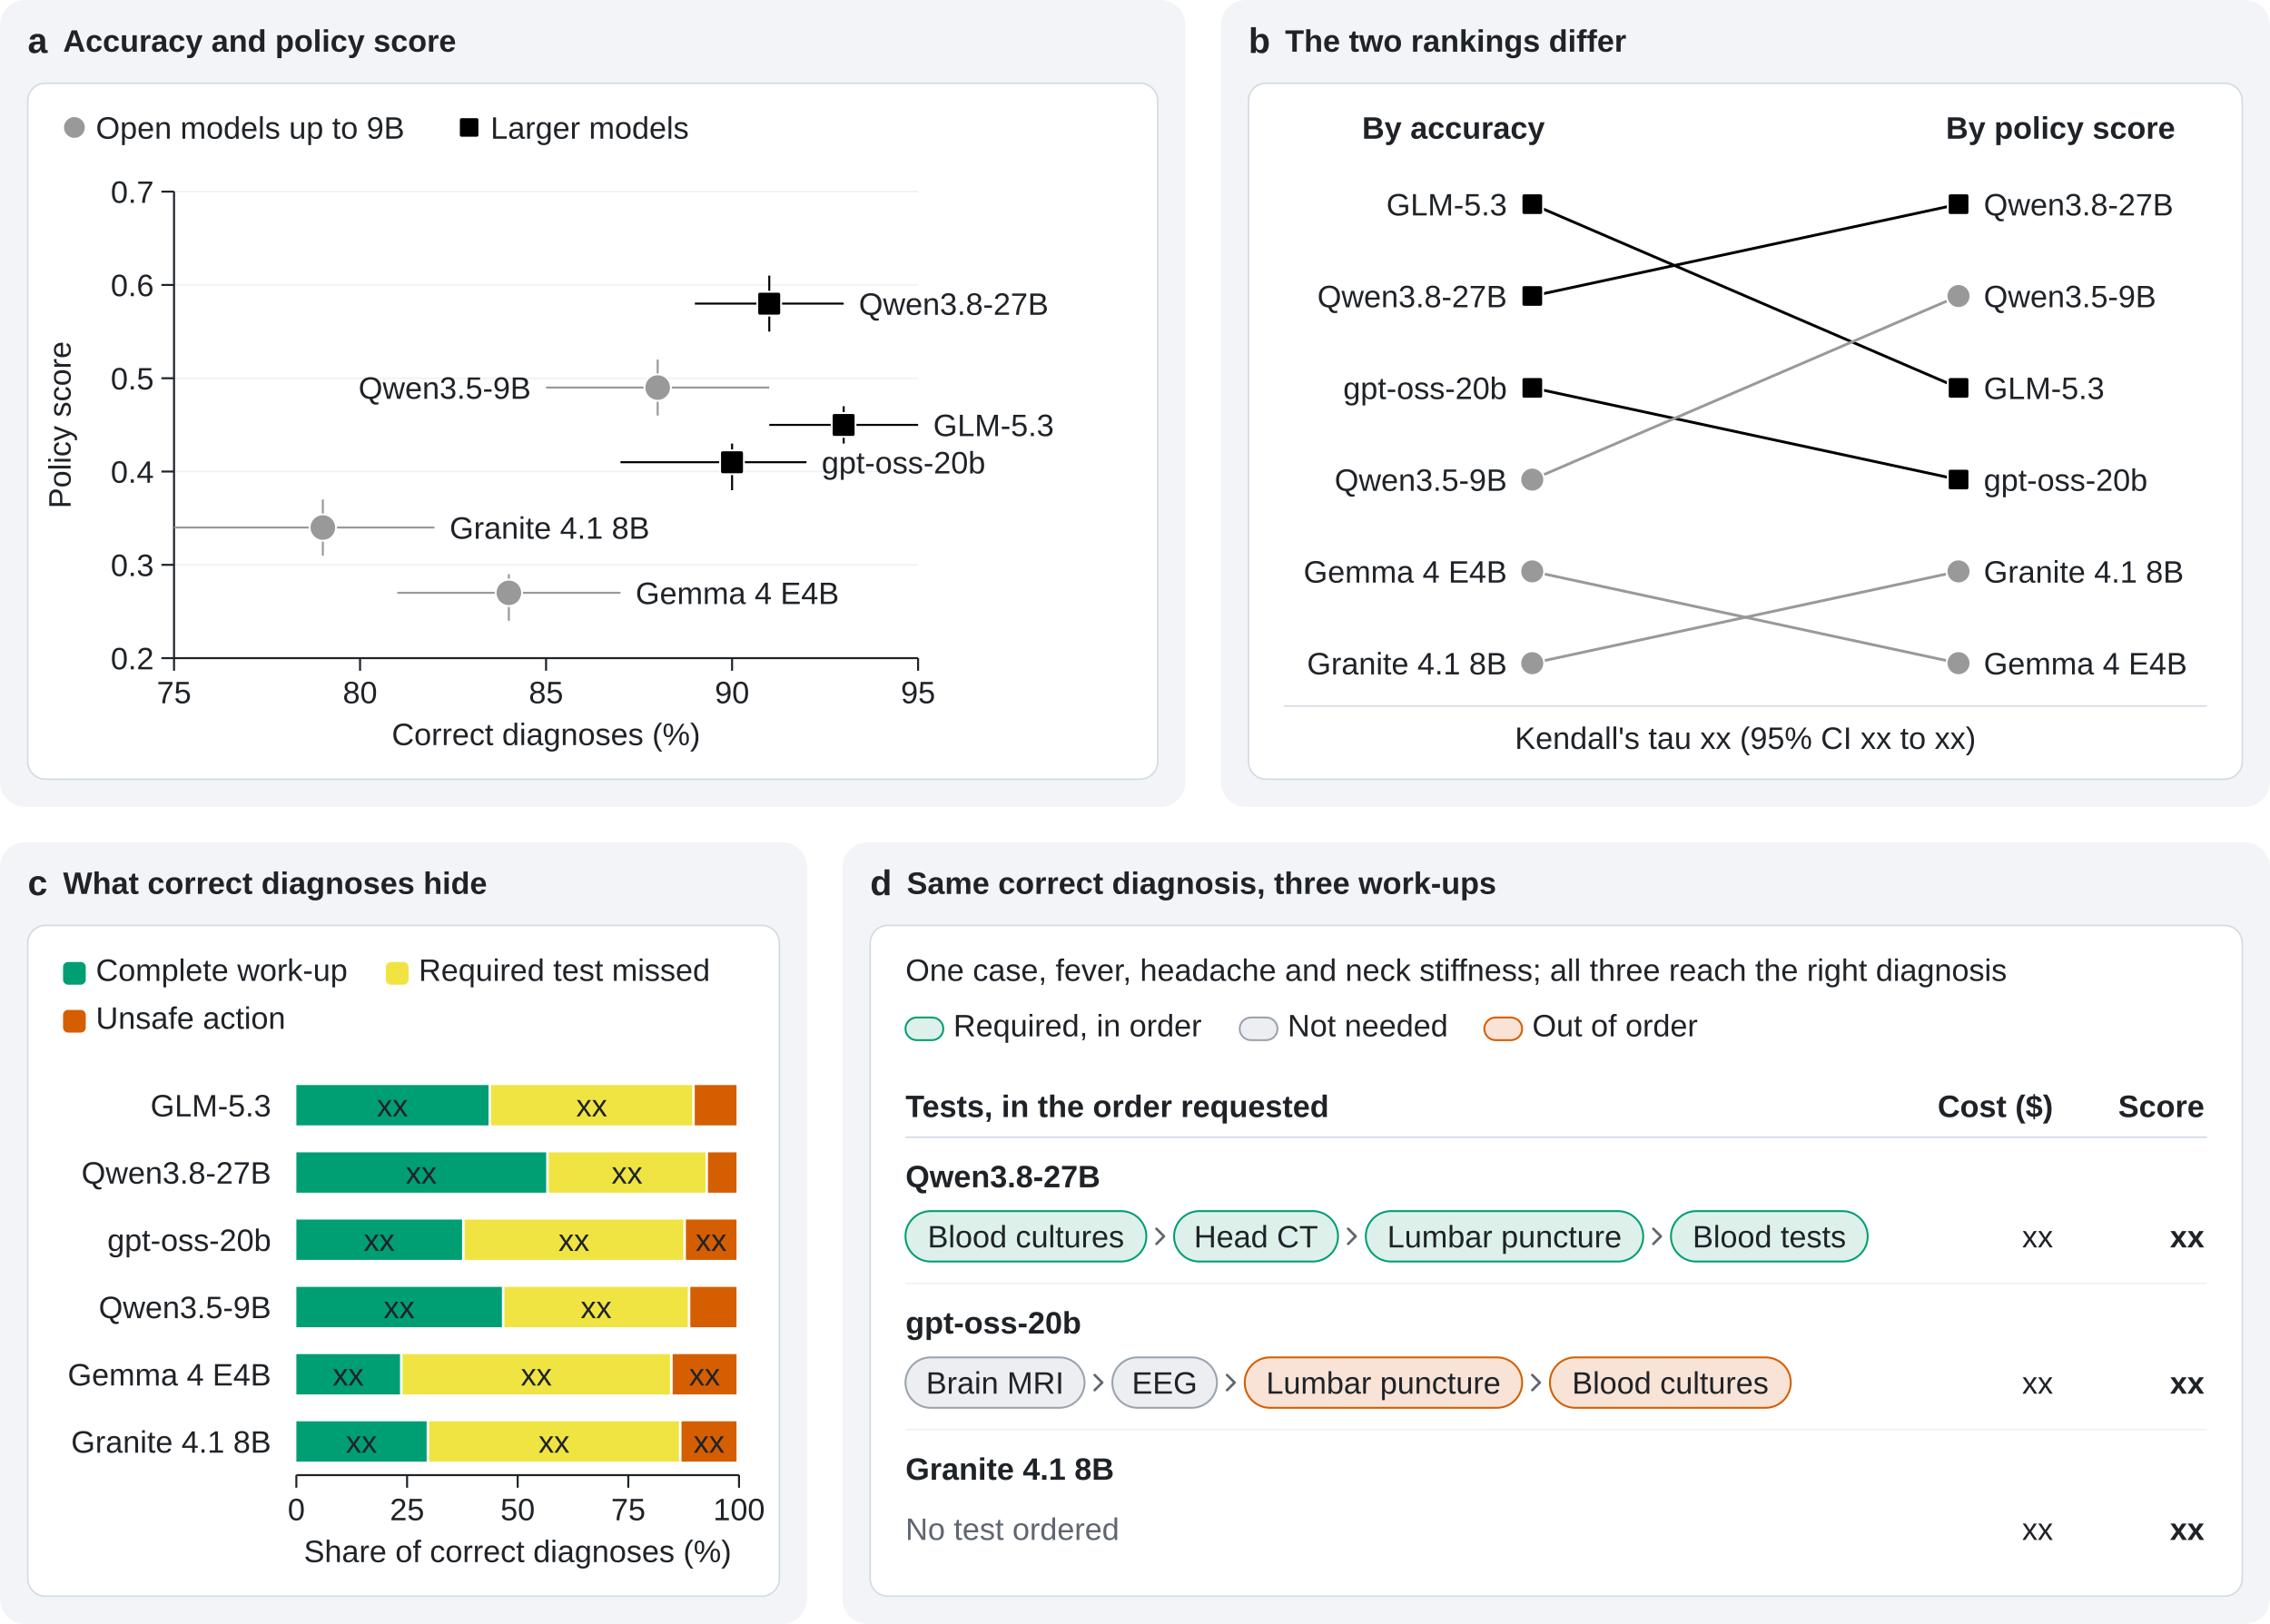
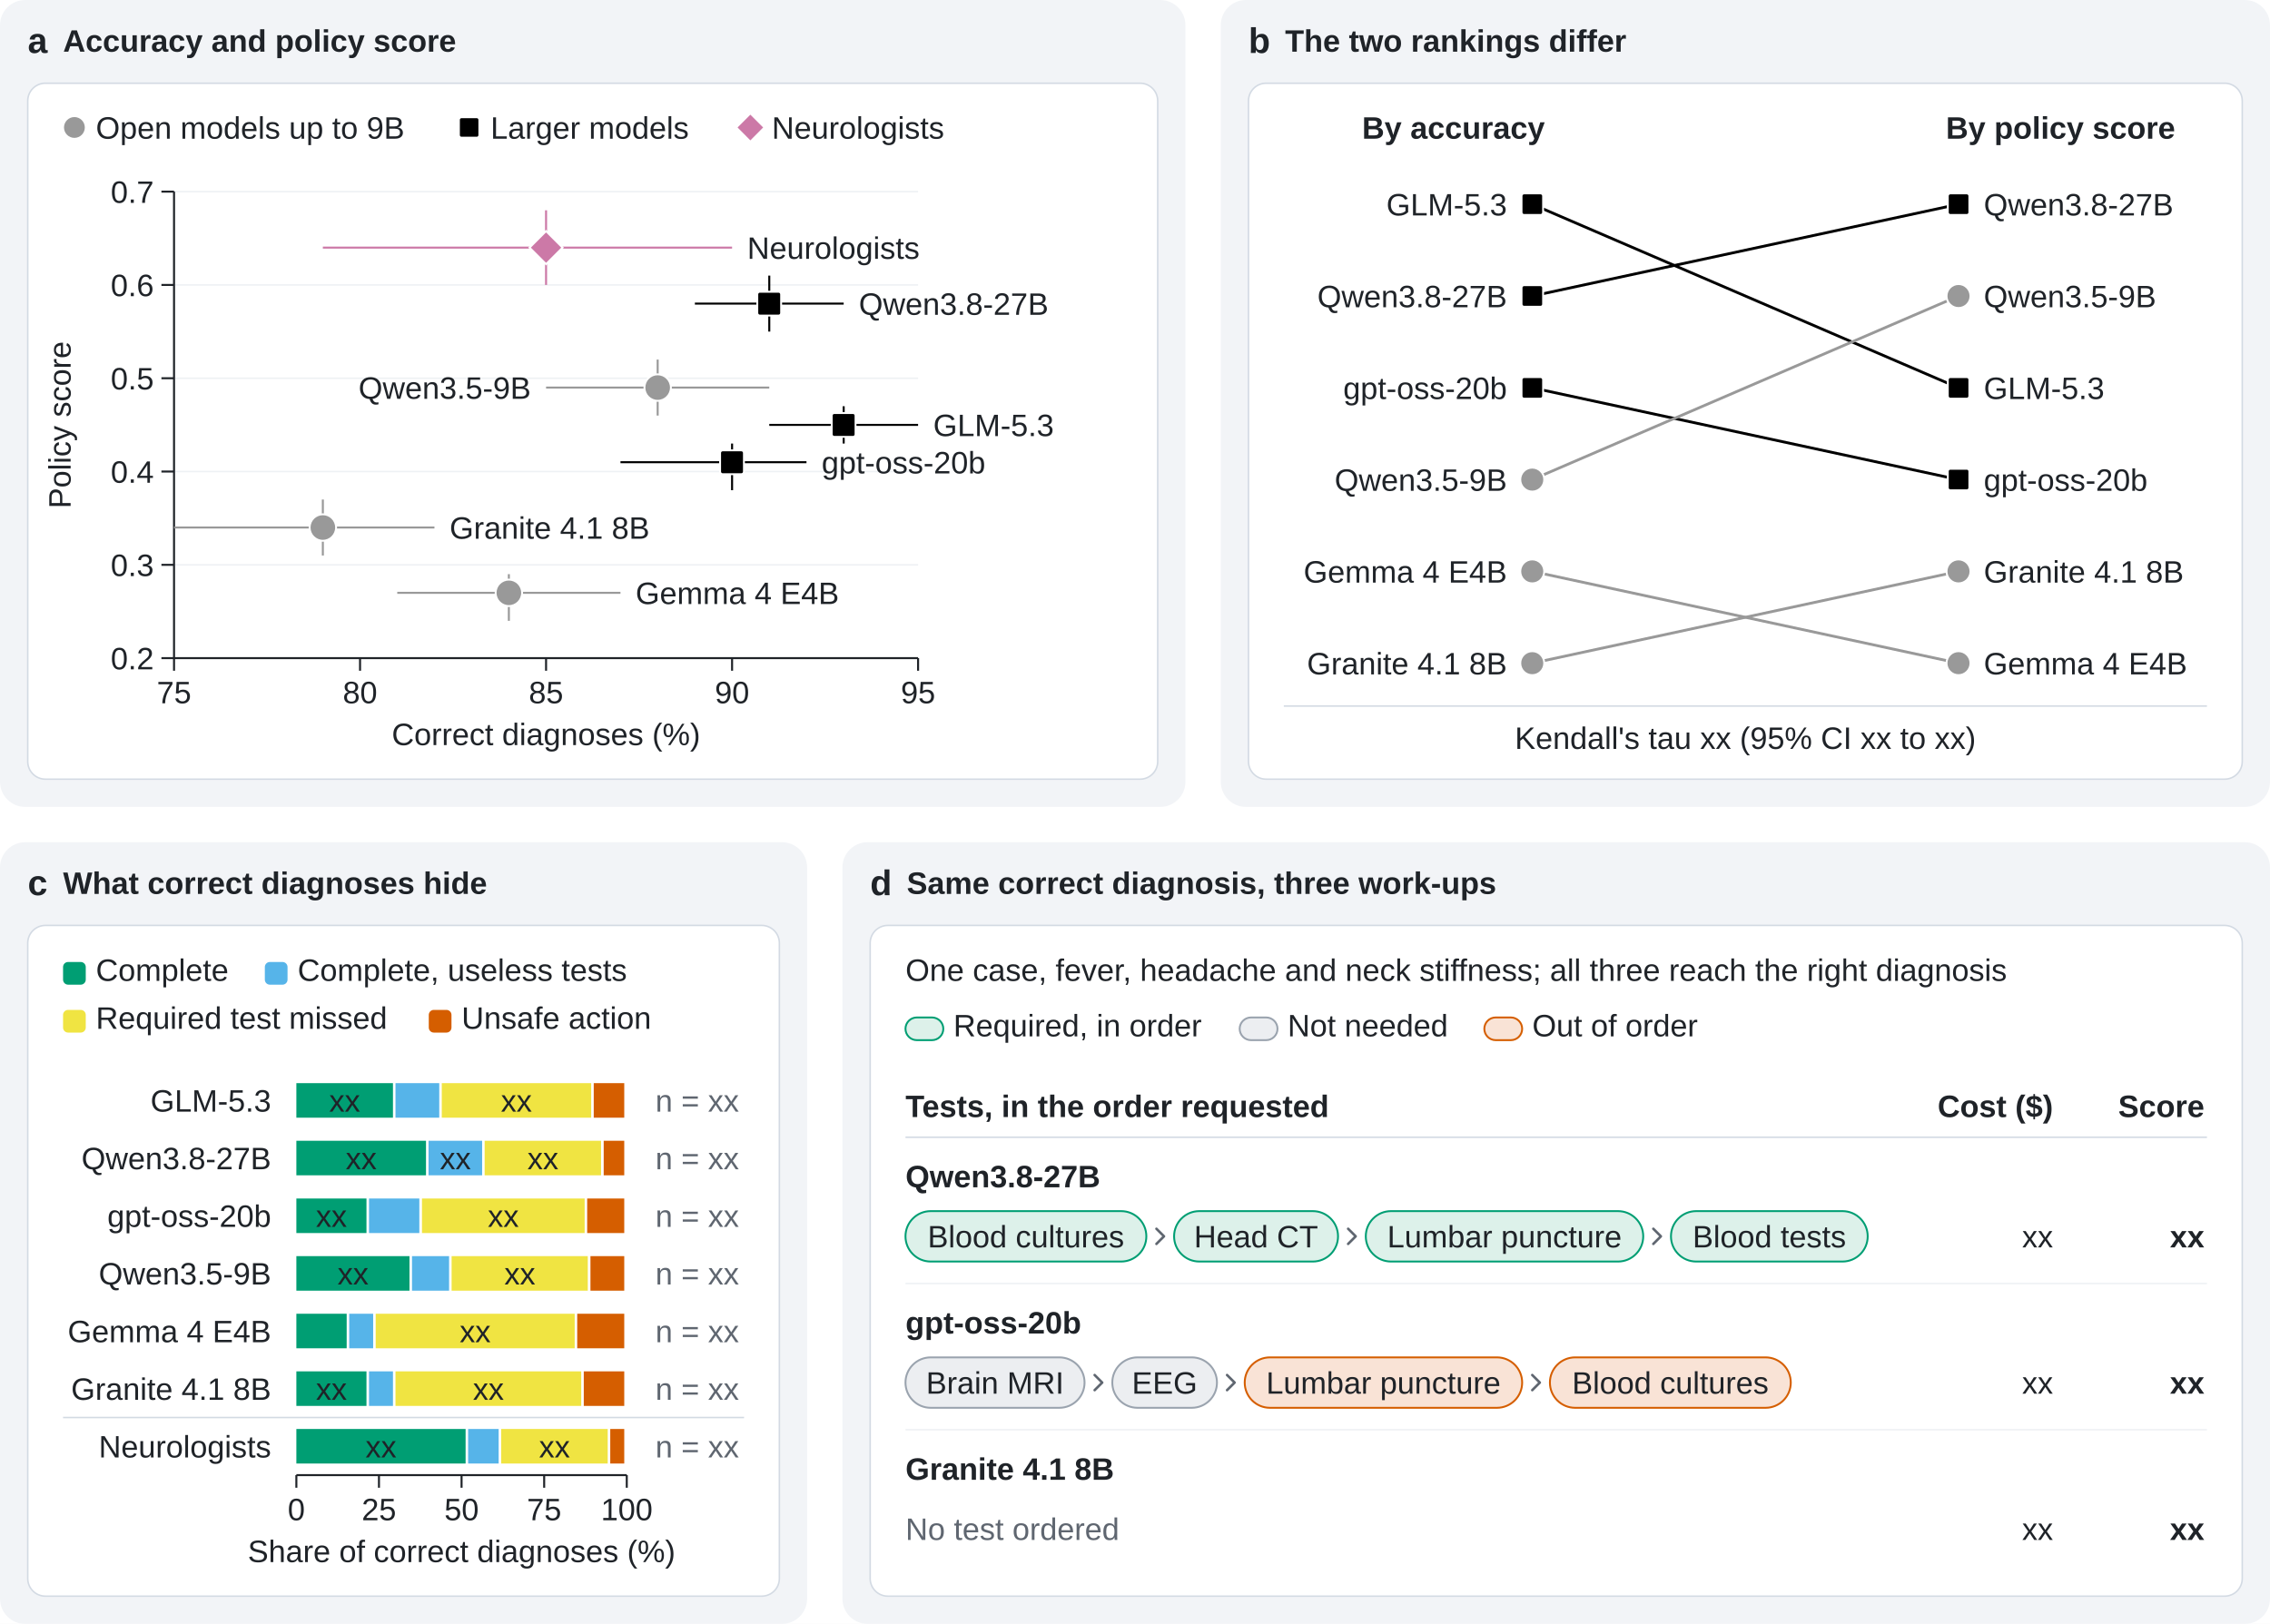
<svg xmlns="http://www.w3.org/2000/svg" viewBox="0 0 1800 1288" width="180mm" height="128.8mm">
  <rect width="1800" height="1288" fill="#FFFFFF" />
  <rect x="0.0" y="0.0" width="940.0" height="640.0" rx="20" fill="#F2F4F7" stroke="none" stroke-width="0" />
  <text x="22.0" y="42.0" font-family="Arial, Helvetica, sans-serif" font-size="28.2" font-weight="bold" fill="#1F2328" text-anchor="start">a</text>
  <text x="50.0" y="41.0" font-family="Arial, Helvetica, sans-serif" font-size="24.6" font-weight="bold" fill="#1F2328" text-anchor="start">Accuracy and policy score</text>
  <rect x="22.0" y="66.0" width="896.0" height="552.0" rx="14" fill="#FFFFFF" stroke="#D3DAE3" stroke-width="1.2" />
  <circle cx="59.0" cy="101.1" r="9" fill="#999999" stroke="#FFFFFF" stroke-width="1.5" />
  <text x="76.0" y="110.0" font-family="Arial, Helvetica, sans-serif" font-size="24.6" fill="#1F2328" text-anchor="start">Open models up to 9B</text>
  <rect x="363.9" y="93.0" width="16.2" height="16.2" rx="2" fill="#000000" stroke="#FFFFFF" stroke-width="1.5" />
  <text x="389.0" y="110.0" font-family="Arial, Helvetica, sans-serif" font-size="24.6" fill="#1F2328" text-anchor="start">Larger models</text>
+   <path d="M595.0,89.9 L606.2,101.1 L595.0,112.4 L583.8,101.1 Z" fill="#CC79A7" stroke="#FFFFFF" stroke-width="1.5" />
+   <text x="612.0" y="110.0" font-family="Arial, Helvetica, sans-serif" font-size="24.6" fill="#1F2328" text-anchor="start">Neurologists</text>
  <path d="M138.0,448.0 L728.0,448.0" stroke="#EEF1F4" stroke-width="1.2" stroke-linecap="butt" fill="none" />
  <path d="M138.0,374.0 L728.0,374.0" stroke="#EEF1F4" stroke-width="1.2" stroke-linecap="butt" fill="none" />
  <path d="M138.0,300.0 L728.0,300.0" stroke="#EEF1F4" stroke-width="1.2" stroke-linecap="butt" fill="none" />
  <path d="M138.0,226.0 L728.0,226.0" stroke="#EEF1F4" stroke-width="1.2" stroke-linecap="butt" fill="none" />
  <path d="M138.0,152.0 L728.0,152.0" stroke="#EEF1F4" stroke-width="1.2" stroke-linecap="butt" fill="none" />
  <path d="M138.0,522.0 L138.0,532.0" stroke="#1F2328" stroke-width="1.6" stroke-linecap="butt" fill="none" />
  <text x="138.0" y="557.8" font-family="Arial, Helvetica, sans-serif" font-size="24.6" fill="#1F2328" text-anchor="middle">75</text>
  <path d="M285.5,522.0 L285.5,532.0" stroke="#1F2328" stroke-width="1.6" stroke-linecap="butt" fill="none" />
  <text x="285.5" y="557.8" font-family="Arial, Helvetica, sans-serif" font-size="24.6" fill="#1F2328" text-anchor="middle">80</text>
  <path d="M433.0,522.0 L433.0,532.0" stroke="#1F2328" stroke-width="1.6" stroke-linecap="butt" fill="none" />
  <text x="433.0" y="557.8" font-family="Arial, Helvetica, sans-serif" font-size="24.6" fill="#1F2328" text-anchor="middle">85</text>
  <path d="M580.5,522.0 L580.5,532.0" stroke="#1F2328" stroke-width="1.6" stroke-linecap="butt" fill="none" />
  <text x="580.5" y="557.8" font-family="Arial, Helvetica, sans-serif" font-size="24.6" fill="#1F2328" text-anchor="middle">90</text>
  <path d="M728.0,522.0 L728.0,532.0" stroke="#1F2328" stroke-width="1.6" stroke-linecap="butt" fill="none" />
  <text x="728.0" y="557.8" font-family="Arial, Helvetica, sans-serif" font-size="24.6" fill="#1F2328" text-anchor="middle">95</text>
  <path d="M128.0,522.0 L138.0,522.0" stroke="#1F2328" stroke-width="1.6" stroke-linecap="butt" fill="none" />
  <text x="122.0" y="530.9" font-family="Arial, Helvetica, sans-serif" font-size="24.6" fill="#1F2328" text-anchor="end">0.2</text>
  <path d="M128.0,448.0 L138.0,448.0" stroke="#1F2328" stroke-width="1.6" stroke-linecap="butt" fill="none" />
  <text x="122.0" y="456.9" font-family="Arial, Helvetica, sans-serif" font-size="24.6" fill="#1F2328" text-anchor="end">0.3</text>
  <path d="M128.0,374.0 L138.0,374.0" stroke="#1F2328" stroke-width="1.6" stroke-linecap="butt" fill="none" />
  <text x="122.0" y="382.9" font-family="Arial, Helvetica, sans-serif" font-size="24.6" fill="#1F2328" text-anchor="end">0.4</text>
  <path d="M128.0,300.0 L138.0,300.0" stroke="#1F2328" stroke-width="1.6" stroke-linecap="butt" fill="none" />
  <text x="122.0" y="308.9" font-family="Arial, Helvetica, sans-serif" font-size="24.6" fill="#1F2328" text-anchor="end">0.5</text>
  <path d="M128.0,226.0 L138.0,226.0" stroke="#1F2328" stroke-width="1.6" stroke-linecap="butt" fill="none" />
  <text x="122.0" y="234.9" font-family="Arial, Helvetica, sans-serif" font-size="24.6" fill="#1F2328" text-anchor="end">0.6</text>
  <path d="M128.0,152.0 L138.0,152.0" stroke="#1F2328" stroke-width="1.6" stroke-linecap="butt" fill="none" />
  <text x="122.0" y="160.9" font-family="Arial, Helvetica, sans-serif" font-size="24.6" fill="#1F2328" text-anchor="end">0.7</text>
  <path d="M138.0,522.0 L728.0,522.0" stroke="#1F2328" stroke-width="1.6" stroke-linecap="butt" fill="none" />
  <path d="M138.0,152.0 L138.0,522.0" stroke="#1F2328" stroke-width="1.6" stroke-linecap="butt" fill="none" />
  <text x="433.0" y="591.0" font-family="Arial, Helvetica, sans-serif" font-size="24.6" fill="#1F2328" text-anchor="middle">Correct diagnoses (%)</text>
  <text x="56.0" y="337.0" font-family="Arial, Helvetica, sans-serif" font-size="24.6" fill="#1F2328" text-anchor="middle" transform="rotate(-90 56.0 337.0)">Policy score</text>
  <path d="M610.0,337.0 L728.0,337.0" stroke="#000000" stroke-width="1.6" stroke-linecap="butt" fill="none" />
  <path d="M669.0,351.8 L669.0,322.2" stroke="#000000" stroke-width="1.6" stroke-linecap="butt" fill="none" />
  <rect x="659.5" y="327.6" width="18.9" height="18.9" rx="2" fill="#000000" stroke="#FFFFFF" stroke-width="1.5" />
  <text x="740.0" y="345.9" font-family="Arial, Helvetica, sans-serif" font-size="24.6" fill="#1F2328" text-anchor="start">GLM-5.3</text>
  <path d="M551.0,240.8 L669.0,240.8" stroke="#000000" stroke-width="1.6" stroke-linecap="butt" fill="none" />
  <path d="M610.0,263.0 L610.0,218.6" stroke="#000000" stroke-width="1.6" stroke-linecap="butt" fill="none" />
  <rect x="600.5" y="231.4" width="18.9" height="18.9" rx="2" fill="#000000" stroke="#FFFFFF" stroke-width="1.5" />
  <text x="681.0" y="249.7" font-family="Arial, Helvetica, sans-serif" font-size="24.6" fill="#1F2328" text-anchor="start">Qwen3.8-27B</text>
  <path d="M492.0,366.6 L639.5,366.6" stroke="#000000" stroke-width="1.6" stroke-linecap="butt" fill="none" />
  <path d="M580.5,388.8 L580.5,351.8" stroke="#000000" stroke-width="1.6" stroke-linecap="butt" fill="none" />
  <rect x="571.0" y="357.2" width="18.9" height="18.9" rx="2" fill="#000000" stroke="#FFFFFF" stroke-width="1.5" />
  <text x="651.5" y="375.5" font-family="Arial, Helvetica, sans-serif" font-size="24.6" fill="#1F2328" text-anchor="start">gpt-oss-20b</text>
  <path d="M433.0,307.4 L610.0,307.4" stroke="#999999" stroke-width="1.6" stroke-linecap="butt" fill="none" />
  <path d="M521.5,329.6 L521.5,285.2" stroke="#999999" stroke-width="1.6" stroke-linecap="butt" fill="none" />
  <circle cx="521.5" cy="307.4" r="10.5" fill="#999999" stroke="#FFFFFF" stroke-width="1.5" />
  <text x="421.0" y="316.3" font-family="Arial, Helvetica, sans-serif" font-size="24.6" fill="#1F2328" text-anchor="end">Qwen3.5-9B</text>
  <path d="M315.0,470.2 L492.0,470.2" stroke="#999999" stroke-width="1.6" stroke-linecap="butt" fill="none" />
  <path d="M403.5,492.4 L403.5,455.4" stroke="#999999" stroke-width="1.6" stroke-linecap="butt" fill="none" />
  <circle cx="403.5" cy="470.2" r="10.5" fill="#999999" stroke="#FFFFFF" stroke-width="1.5" />
  <text x="504.0" y="479.1" font-family="Arial, Helvetica, sans-serif" font-size="24.6" fill="#1F2328" text-anchor="start">Gemma 4 E4B</text>
  <path d="M138.0,418.4 L344.5,418.4" stroke="#999999" stroke-width="1.6" stroke-linecap="butt" fill="none" />
  <path d="M256.0,440.6 L256.0,396.2" stroke="#999999" stroke-width="1.6" stroke-linecap="butt" fill="none" />
  <circle cx="256.0" cy="418.4" r="10.5" fill="#999999" stroke="#FFFFFF" stroke-width="1.5" />
  <text x="356.5" y="427.3" font-family="Arial, Helvetica, sans-serif" font-size="24.6" fill="#1F2328" text-anchor="start">Granite 4.1 8B</text>
+   <path d="M256.0,196.4 L580.5,196.4" stroke="#CC79A7" stroke-width="1.6" stroke-linecap="butt" fill="none" />
+   <path d="M433.0,226.0 L433.0,166.8" stroke="#CC79A7" stroke-width="1.6" stroke-linecap="butt" fill="none" />
+   <path d="M433.0,183.3 L446.1,196.4 L433.0,209.5 L419.9,196.4 Z" fill="#CC79A7" stroke="#FFFFFF" stroke-width="1.5" />
+   <text x="592.5" y="205.3" font-family="Arial, Helvetica, sans-serif" font-size="24.6" fill="#1F2328" text-anchor="start">Neurologists</text>
  <rect x="968.0" y="0.0" width="832.0" height="640.0" rx="20" fill="#F2F4F7" stroke="none" stroke-width="0" />
  <text x="990.0" y="42.0" font-family="Arial, Helvetica, sans-serif" font-size="28.2" font-weight="bold" fill="#1F2328" text-anchor="start">b</text>
  <text x="1019.0" y="41.0" font-family="Arial, Helvetica, sans-serif" font-size="24.6" font-weight="bold" fill="#1F2328" text-anchor="start">The two rankings differ</text>
  <rect x="990.0" y="66.0" width="788.0" height="552.0" rx="14" fill="#FFFFFF" stroke="#D3DAE3" stroke-width="1.2" />
  <text x="1225.0" y="110.0" font-family="Arial, Helvetica, sans-serif" font-size="24.6" font-weight="bold" fill="#1F2328" text-anchor="end">By accuracy</text>
  <text x="1543.0" y="110.0" font-family="Arial, Helvetica, sans-serif" font-size="24.6" font-weight="bold" fill="#1F2328" text-anchor="start">By policy score</text>
  <path d="M1215.0,162.0 L1553.0,307.6" stroke="#000000" stroke-width="2.2" stroke-linecap="round" fill="none" />
  <rect x="1206.5" y="153.4" width="17.1" height="17.1" rx="2" fill="#000000" stroke="#FFFFFF" stroke-width="1.5" />
  <rect x="1544.5" y="299.1" width="17.1" height="17.1" rx="2" fill="#000000" stroke="#FFFFFF" stroke-width="1.5" />
  <text x="1195.0" y="170.9" font-family="Arial, Helvetica, sans-serif" font-size="24.6" fill="#1F2328" text-anchor="end">GLM-5.3</text>
  <text x="1573.0" y="316.5" font-family="Arial, Helvetica, sans-serif" font-size="24.6" fill="#1F2328" text-anchor="start">GLM-5.3</text>
  <path d="M1215.0,234.8 L1553.0,162.0" stroke="#000000" stroke-width="2.2" stroke-linecap="round" fill="none" />
  <rect x="1206.5" y="226.2" width="17.1" height="17.1" rx="2" fill="#000000" stroke="#FFFFFF" stroke-width="1.5" />
  <rect x="1544.5" y="153.4" width="17.1" height="17.1" rx="2" fill="#000000" stroke="#FFFFFF" stroke-width="1.5" />
  <text x="1195.0" y="243.7" font-family="Arial, Helvetica, sans-serif" font-size="24.6" fill="#1F2328" text-anchor="end">Qwen3.8-27B</text>
  <text x="1573.0" y="170.9" font-family="Arial, Helvetica, sans-serif" font-size="24.6" fill="#1F2328" text-anchor="start">Qwen3.8-27B</text>
  <path d="M1215.0,307.6 L1553.0,380.4" stroke="#000000" stroke-width="2.2" stroke-linecap="round" fill="none" />
  <rect x="1206.5" y="299.1" width="17.1" height="17.1" rx="2" fill="#000000" stroke="#FFFFFF" stroke-width="1.5" />
  <rect x="1544.5" y="371.8" width="17.1" height="17.1" rx="2" fill="#000000" stroke="#FFFFFF" stroke-width="1.5" />
  <text x="1195.0" y="316.5" font-family="Arial, Helvetica, sans-serif" font-size="24.6" fill="#1F2328" text-anchor="end">gpt-oss-20b</text>
  <text x="1573.0" y="389.3" font-family="Arial, Helvetica, sans-serif" font-size="24.6" fill="#1F2328" text-anchor="start">gpt-oss-20b</text>
  <path d="M1215.0,380.4 L1553.0,234.8" stroke="#999999" stroke-width="2.2" stroke-linecap="round" fill="none" />
  <circle cx="1215.0" cy="380.4" r="9.5" fill="#999999" stroke="#FFFFFF" stroke-width="1.5" />
  <circle cx="1553.0" cy="234.8" r="9.5" fill="#999999" stroke="#FFFFFF" stroke-width="1.5" />
  <text x="1195.0" y="389.3" font-family="Arial, Helvetica, sans-serif" font-size="24.6" fill="#1F2328" text-anchor="end">Qwen3.5-9B</text>
  <text x="1573.0" y="243.7" font-family="Arial, Helvetica, sans-serif" font-size="24.6" fill="#1F2328" text-anchor="start">Qwen3.5-9B</text>
  <path d="M1215.0,453.2 L1553.0,526.0" stroke="#999999" stroke-width="2.2" stroke-linecap="round" fill="none" />
  <circle cx="1215.0" cy="453.2" r="9.5" fill="#999999" stroke="#FFFFFF" stroke-width="1.5" />
  <circle cx="1553.0" cy="526.0" r="9.5" fill="#999999" stroke="#FFFFFF" stroke-width="1.5" />
  <text x="1195.0" y="462.1" font-family="Arial, Helvetica, sans-serif" font-size="24.6" fill="#1F2328" text-anchor="end">Gemma 4 E4B</text>
  <text x="1573.0" y="534.9" font-family="Arial, Helvetica, sans-serif" font-size="24.6" fill="#1F2328" text-anchor="start">Gemma 4 E4B</text>
  <path d="M1215.0,526.0 L1553.0,453.2" stroke="#999999" stroke-width="2.2" stroke-linecap="round" fill="none" />
  <circle cx="1215.0" cy="526.0" r="9.5" fill="#999999" stroke="#FFFFFF" stroke-width="1.5" />
  <circle cx="1553.0" cy="453.2" r="9.5" fill="#999999" stroke="#FFFFFF" stroke-width="1.5" />
  <text x="1195.0" y="534.9" font-family="Arial, Helvetica, sans-serif" font-size="24.6" fill="#1F2328" text-anchor="end">Granite 4.1 8B</text>
  <text x="1573.0" y="462.1" font-family="Arial, Helvetica, sans-serif" font-size="24.6" fill="#1F2328" text-anchor="start">Granite 4.1 8B</text>
  <path d="M1018.0,560.0 L1750.0,560.0" stroke="#D3DAE3" stroke-width="1.2" stroke-linecap="butt" fill="none" />
  <text x="1384.0" y="594.0" font-family="Arial, Helvetica, sans-serif" font-size="24.6" fill="#1F2328" text-anchor="middle">Kendall's tau xx (95% CI xx to xx)</text>
  <rect x="0.0" y="668.0" width="640.0" height="620.0" rx="20" fill="#F2F4F7" stroke="none" stroke-width="0" />
  <text x="22.0" y="710.0" font-family="Arial, Helvetica, sans-serif" font-size="28.2" font-weight="bold" fill="#1F2328" text-anchor="start">c</text>
  <text x="50.0" y="709.0" font-family="Arial, Helvetica, sans-serif" font-size="24.6" font-weight="bold" fill="#1F2328" text-anchor="start">What correct diagnoses hide</text>
  <rect x="22.0" y="734.0" width="596.0" height="532.0" rx="14" fill="#FFFFFF" stroke="#D3DAE3" stroke-width="1.2" />
  <rect x="50.0" y="763.0" width="18.0" height="18.0" rx="4" fill="#009E73" stroke="none" stroke-width="0" />
-   <text x="76.0" y="778.0" font-family="Arial, Helvetica, sans-serif" font-size="24.6" fill="#1F2328" text-anchor="start">Complete work-up</text>
-   <rect x="306.0" y="763.0" width="18.0" height="18.0" rx="4" fill="#F0E442" stroke="none" stroke-width="0" />
-   <text x="332.0" y="778.0" font-family="Arial, Helvetica, sans-serif" font-size="24.6" fill="#1F2328" text-anchor="start">Required test missed</text>
-   <rect x="50.0" y="801.0" width="18.0" height="18.0" rx="4" fill="#D55E00" stroke="none" stroke-width="0" />
-   <text x="76.0" y="816.0" font-family="Arial, Helvetica, sans-serif" font-size="24.6" fill="#1F2328" text-anchor="start">Unsafe action</text>
-   <text x="215.0" y="885.5" font-family="Arial, Helvetica, sans-serif" font-size="24.6" fill="#1F2328" text-anchor="end">GLM-5.3</text>
-   <rect x="235.0" y="860.6" width="152.4" height="32.0" rx="0" fill="#009E73" stroke="none" stroke-width="0" />
-   <text x="311.2" y="885.5" font-family="Arial, Helvetica, sans-serif" font-size="24.6" fill="#1F2328" text-anchor="middle">xx</text>
-   <rect x="389.4" y="860.6" width="159.5" height="32.0" rx="0" fill="#F0E442" stroke="none" stroke-width="0" />
-   <text x="469.2" y="885.5" font-family="Arial, Helvetica, sans-serif" font-size="24.6" fill="#1F2328" text-anchor="middle">xx</text>
-   <rect x="550.9" y="860.6" width="33.1" height="32.0" rx="0" fill="#D55E00" stroke="none" stroke-width="0" />
-   <text x="215.0" y="938.8" font-family="Arial, Helvetica, sans-serif" font-size="24.6" fill="#1F2328" text-anchor="end">Qwen3.8-27B</text>
-   <rect x="235.0" y="914.0" width="198.1" height="32.0" rx="0" fill="#009E73" stroke="none" stroke-width="0" />
-   <text x="334.0" y="938.8" font-family="Arial, Helvetica, sans-serif" font-size="24.6" fill="#1F2328" text-anchor="middle">xx</text>
-   <rect x="435.1" y="914.0" width="124.4" height="32.0" rx="0" fill="#F0E442" stroke="none" stroke-width="0" />
-   <text x="497.2" y="938.8" font-family="Arial, Helvetica, sans-serif" font-size="24.6" fill="#1F2328" text-anchor="middle">xx</text>
-   <rect x="561.4" y="914.0" width="22.6" height="32.0" rx="0" fill="#D55E00" stroke="none" stroke-width="0" />
-   <text x="215.0" y="992.2" font-family="Arial, Helvetica, sans-serif" font-size="24.6" fill="#1F2328" text-anchor="end">gpt-oss-20b</text>
-   <rect x="235.0" y="967.3" width="131.4" height="32.0" rx="0" fill="#009E73" stroke="none" stroke-width="0" />
-   <text x="300.7" y="992.2" font-family="Arial, Helvetica, sans-serif" font-size="24.6" fill="#1F2328" text-anchor="middle">xx</text>
-   <rect x="368.4" y="967.3" width="173.5" height="32.0" rx="0" fill="#F0E442" stroke="none" stroke-width="0" />
-   <text x="455.1" y="992.2" font-family="Arial, Helvetica, sans-serif" font-size="24.6" fill="#1F2328" text-anchor="middle">xx</text>
-   <rect x="543.9" y="967.3" width="40.1" height="32.0" rx="0" fill="#D55E00" stroke="none" stroke-width="0" />
-   <text x="563.9" y="992.2" font-family="Arial, Helvetica, sans-serif" font-size="24.6" fill="#1F2328" text-anchor="middle">xx</text>
-   <text x="215.0" y="1045.5" font-family="Arial, Helvetica, sans-serif" font-size="24.6" fill="#1F2328" text-anchor="end">Qwen3.5-9B</text>
-   <rect x="235.0" y="1020.7" width="163.0" height="32.0" rx="0" fill="#009E73" stroke="none" stroke-width="0" />
-   <text x="316.5" y="1045.5" font-family="Arial, Helvetica, sans-serif" font-size="24.6" fill="#1F2328" text-anchor="middle">xx</text>
-   <rect x="400.0" y="1020.7" width="145.4" height="32.0" rx="0" fill="#F0E442" stroke="none" stroke-width="0" />
-   <text x="472.7" y="1045.5" font-family="Arial, Helvetica, sans-serif" font-size="24.6" fill="#1F2328" text-anchor="middle">xx</text>
-   <rect x="547.4" y="1020.7" width="36.6" height="32.0" rx="0" fill="#D55E00" stroke="none" stroke-width="0" />
-   <text x="215.0" y="1098.9" font-family="Arial, Helvetica, sans-serif" font-size="24.6" fill="#1F2328" text-anchor="end">Gemma 4 E4B</text>
-   <rect x="235.0" y="1074.0" width="82.2" height="32.0" rx="0" fill="#009E73" stroke="none" stroke-width="0" />
-   <text x="276.1" y="1098.9" font-family="Arial, Helvetica, sans-serif" font-size="24.6" fill="#1F2328" text-anchor="middle">xx</text>
-   <rect x="319.2" y="1074.0" width="212.1" height="32.0" rx="0" fill="#F0E442" stroke="none" stroke-width="0" />
-   <text x="425.3" y="1098.9" font-family="Arial, Helvetica, sans-serif" font-size="24.6" fill="#1F2328" text-anchor="middle">xx</text>
-   <rect x="533.4" y="1074.0" width="50.6" height="32.0" rx="0" fill="#D55E00" stroke="none" stroke-width="0" />
-   <text x="558.7" y="1098.9" font-family="Arial, Helvetica, sans-serif" font-size="24.6" fill="#1F2328" text-anchor="middle">xx</text>
-   <text x="215.0" y="1152.2" font-family="Arial, Helvetica, sans-serif" font-size="24.6" fill="#1F2328" text-anchor="end">Granite 4.1 8B</text>
-   <rect x="235.0" y="1127.3" width="103.3" height="32.0" rx="0" fill="#009E73" stroke="none" stroke-width="0" />
-   <text x="286.6" y="1152.2" font-family="Arial, Helvetica, sans-serif" font-size="24.6" fill="#1F2328" text-anchor="middle">xx</text>
-   <rect x="340.3" y="1127.3" width="198.1" height="32.0" rx="0" fill="#F0E442" stroke="none" stroke-width="0" />
-   <text x="439.3" y="1152.2" font-family="Arial, Helvetica, sans-serif" font-size="24.6" fill="#1F2328" text-anchor="middle">xx</text>
-   <rect x="540.4" y="1127.3" width="43.6" height="32.0" rx="0" fill="#D55E00" stroke="none" stroke-width="0" />
-   <text x="562.2" y="1152.2" font-family="Arial, Helvetica, sans-serif" font-size="24.6" fill="#1F2328" text-anchor="middle">xx</text>
+   <text x="76.0" y="778.0" font-family="Arial, Helvetica, sans-serif" font-size="24.6" fill="#1F2328" text-anchor="start">Complete</text>
+   <rect x="210.0" y="763.0" width="18.0" height="18.0" rx="4" fill="#56B4E9" stroke="none" stroke-width="0" />
+   <text x="236.0" y="778.0" font-family="Arial, Helvetica, sans-serif" font-size="24.6" fill="#1F2328" text-anchor="start">Complete, useless tests</text>
+   <rect x="50.0" y="801.0" width="18.0" height="18.0" rx="4" fill="#F0E442" stroke="none" stroke-width="0" />
+   <text x="76.0" y="816.0" font-family="Arial, Helvetica, sans-serif" font-size="24.6" fill="#1F2328" text-anchor="start">Required test missed</text>
+   <rect x="340.0" y="801.0" width="18.0" height="18.0" rx="4" fill="#D55E00" stroke="none" stroke-width="0" />
+   <text x="366.0" y="816.0" font-family="Arial, Helvetica, sans-serif" font-size="24.6" fill="#1F2328" text-anchor="start">Unsafe action</text>
+   <path d="M50.0,1124.3 L590.0,1124.3" stroke="#D3DAE3" stroke-width="1.2" stroke-linecap="butt" fill="none" />
+   <text x="215.0" y="881.7" font-family="Arial, Helvetica, sans-serif" font-size="24.6" fill="#1F2328" text-anchor="end">GLM-5.3</text>
+   <text x="586.0" y="881.7" font-family="Arial, Helvetica, sans-serif" font-size="24.6" fill="#5F6670" text-anchor="end">n = xx</text>
+   <rect x="235.0" y="859.1" width="76.6" height="27.4" rx="0" fill="#009E73" stroke="none" stroke-width="0" />
+   <text x="273.3" y="881.7" font-family="Arial, Helvetica, sans-serif" font-size="24.6" fill="#1F2328" text-anchor="middle">xx</text>
+   <rect x="313.6" y="859.1" width="34.7" height="27.4" rx="0" fill="#56B4E9" stroke="none" stroke-width="0" />
+   <rect x="350.3" y="859.1" width="118.5" height="27.4" rx="0" fill="#F0E442" stroke="none" stroke-width="0" />
+   <text x="409.5" y="881.7" font-family="Arial, Helvetica, sans-serif" font-size="24.6" fill="#1F2328" text-anchor="middle">xx</text>
+   <rect x="470.8" y="859.1" width="24.2" height="27.4" rx="0" fill="#D55E00" stroke="none" stroke-width="0" />
+   <text x="215.0" y="927.4" font-family="Arial, Helvetica, sans-serif" font-size="24.6" fill="#1F2328" text-anchor="end">Qwen3.8-27B</text>
+   <text x="586.0" y="927.4" font-family="Arial, Helvetica, sans-serif" font-size="24.6" fill="#5F6670" text-anchor="end">n = xx</text>
+   <rect x="235.0" y="904.8" width="102.8" height="27.4" rx="0" fill="#009E73" stroke="none" stroke-width="0" />
+   <text x="286.4" y="927.4" font-family="Arial, Helvetica, sans-serif" font-size="24.6" fill="#1F2328" text-anchor="middle">xx</text>
+   <rect x="339.8" y="904.8" width="42.5" height="27.4" rx="0" fill="#56B4E9" stroke="none" stroke-width="0" />
+   <text x="361.1" y="927.4" font-family="Arial, Helvetica, sans-serif" font-size="24.6" fill="#1F2328" text-anchor="middle">xx</text>
+   <rect x="384.3" y="904.8" width="92.3" height="27.4" rx="0" fill="#F0E442" stroke="none" stroke-width="0" />
+   <text x="430.5" y="927.4" font-family="Arial, Helvetica, sans-serif" font-size="24.6" fill="#1F2328" text-anchor="middle">xx</text>
+   <rect x="478.7" y="904.8" width="16.3" height="27.4" rx="0" fill="#D55E00" stroke="none" stroke-width="0" />
+   <text x="215.0" y="973.1" font-family="Arial, Helvetica, sans-serif" font-size="24.6" fill="#1F2328" text-anchor="end">gpt-oss-20b</text>
+   <text x="586.0" y="973.1" font-family="Arial, Helvetica, sans-serif" font-size="24.6" fill="#5F6670" text-anchor="end">n = xx</text>
+   <rect x="235.0" y="950.6" width="55.6" height="27.4" rx="0" fill="#009E73" stroke="none" stroke-width="0" />
+   <text x="262.8" y="973.1" font-family="Arial, Helvetica, sans-serif" font-size="24.6" fill="#1F2328" text-anchor="middle">xx</text>
+   <rect x="292.6" y="950.6" width="39.9" height="27.4" rx="0" fill="#56B4E9" stroke="none" stroke-width="0" />
+   <rect x="334.6" y="950.6" width="129.0" height="27.4" rx="0" fill="#F0E442" stroke="none" stroke-width="0" />
+   <text x="399.1" y="973.1" font-family="Arial, Helvetica, sans-serif" font-size="24.6" fill="#1F2328" text-anchor="middle">xx</text>
+   <rect x="465.6" y="950.6" width="29.4" height="27.4" rx="0" fill="#D55E00" stroke="none" stroke-width="0" />
+   <text x="215.0" y="1018.8" font-family="Arial, Helvetica, sans-serif" font-size="24.6" fill="#1F2328" text-anchor="end">Qwen3.5-9B</text>
+   <text x="586.0" y="1018.8" font-family="Arial, Helvetica, sans-serif" font-size="24.6" fill="#5F6670" text-anchor="end">n = xx</text>
+   <rect x="235.0" y="996.3" width="89.7" height="27.4" rx="0" fill="#009E73" stroke="none" stroke-width="0" />
+   <text x="279.9" y="1018.8" font-family="Arial, Helvetica, sans-serif" font-size="24.6" fill="#1F2328" text-anchor="middle">xx</text>
+   <rect x="326.7" y="996.3" width="29.4" height="27.4" rx="0" fill="#56B4E9" stroke="none" stroke-width="0" />
+   <rect x="358.1" y="996.3" width="108.0" height="27.4" rx="0" fill="#F0E442" stroke="none" stroke-width="0" />
+   <text x="412.2" y="1018.8" font-family="Arial, Helvetica, sans-serif" font-size="24.6" fill="#1F2328" text-anchor="middle">xx</text>
+   <rect x="468.2" y="996.3" width="26.8" height="27.4" rx="0" fill="#D55E00" stroke="none" stroke-width="0" />
+   <text x="215.0" y="1064.6" font-family="Arial, Helvetica, sans-serif" font-size="24.6" fill="#1F2328" text-anchor="end">Gemma 4 E4B</text>
+   <text x="586.0" y="1064.6" font-family="Arial, Helvetica, sans-serif" font-size="24.6" fill="#5F6670" text-anchor="end">n = xx</text>
+   <rect x="235.0" y="1042.0" width="39.9" height="27.4" rx="0" fill="#009E73" stroke="none" stroke-width="0" />
+   <rect x="276.9" y="1042.0" width="19.0" height="27.4" rx="0" fill="#56B4E9" stroke="none" stroke-width="0" />
+   <rect x="297.9" y="1042.0" width="157.8" height="27.4" rx="0" fill="#F0E442" stroke="none" stroke-width="0" />
+   <text x="376.8" y="1064.6" font-family="Arial, Helvetica, sans-serif" font-size="24.6" fill="#1F2328" text-anchor="middle">xx</text>
+   <rect x="457.7" y="1042.0" width="37.3" height="27.4" rx="0" fill="#D55E00" stroke="none" stroke-width="0" />
+   <text x="215.0" y="1110.3" font-family="Arial, Helvetica, sans-serif" font-size="24.6" fill="#1F2328" text-anchor="end">Granite 4.1 8B</text>
+   <text x="586.0" y="1110.3" font-family="Arial, Helvetica, sans-serif" font-size="24.6" fill="#5F6670" text-anchor="end">n = xx</text>
+   <rect x="235.0" y="1087.7" width="55.6" height="27.4" rx="0" fill="#009E73" stroke="none" stroke-width="0" />
+   <text x="262.8" y="1110.3" font-family="Arial, Helvetica, sans-serif" font-size="24.6" fill="#1F2328" text-anchor="middle">xx</text>
+   <rect x="292.6" y="1087.7" width="19.0" height="27.4" rx="0" fill="#56B4E9" stroke="none" stroke-width="0" />
+   <rect x="313.6" y="1087.7" width="147.3" height="27.4" rx="0" fill="#F0E442" stroke="none" stroke-width="0" />
+   <text x="387.3" y="1110.3" font-family="Arial, Helvetica, sans-serif" font-size="24.6" fill="#1F2328" text-anchor="middle">xx</text>
+   <rect x="462.9" y="1087.7" width="32.1" height="27.4" rx="0" fill="#D55E00" stroke="none" stroke-width="0" />
+   <text x="215.0" y="1156.0" font-family="Arial, Helvetica, sans-serif" font-size="24.6" fill="#1F2328" text-anchor="end">Neurologists</text>
+   <text x="586.0" y="1156.0" font-family="Arial, Helvetica, sans-serif" font-size="24.6" fill="#5F6670" text-anchor="end">n = xx</text>
+   <rect x="235.0" y="1133.4" width="134.2" height="27.4" rx="0" fill="#009E73" stroke="none" stroke-width="0" />
+   <text x="302.1" y="1156.0" font-family="Arial, Helvetica, sans-serif" font-size="24.6" fill="#1F2328" text-anchor="middle">xx</text>
+   <rect x="371.2" y="1133.4" width="24.2" height="27.4" rx="0" fill="#56B4E9" stroke="none" stroke-width="0" />
+   <rect x="397.4" y="1133.4" width="84.5" height="27.4" rx="0" fill="#F0E442" stroke="none" stroke-width="0" />
+   <text x="439.7" y="1156.0" font-family="Arial, Helvetica, sans-serif" font-size="24.6" fill="#1F2328" text-anchor="middle">xx</text>
+   <rect x="483.9" y="1133.4" width="11.1" height="27.4" rx="0" fill="#D55E00" stroke="none" stroke-width="0" />
  <path d="M235.0,1170.0 L235.0,1180.0" stroke="#1F2328" stroke-width="1.6" stroke-linecap="butt" fill="none" />
  <text x="235.0" y="1205.8" font-family="Arial, Helvetica, sans-serif" font-size="24.6" fill="#1F2328" text-anchor="middle">0</text>
-   <path d="M322.8,1170.0 L322.8,1180.0" stroke="#1F2328" stroke-width="1.6" stroke-linecap="butt" fill="none" />
-   <text x="322.8" y="1205.8" font-family="Arial, Helvetica, sans-serif" font-size="24.6" fill="#1F2328" text-anchor="middle">25</text>
-   <path d="M410.5,1170.0 L410.5,1180.0" stroke="#1F2328" stroke-width="1.6" stroke-linecap="butt" fill="none" />
-   <text x="410.5" y="1205.8" font-family="Arial, Helvetica, sans-serif" font-size="24.6" fill="#1F2328" text-anchor="middle">50</text>
-   <path d="M498.2,1170.0 L498.2,1180.0" stroke="#1F2328" stroke-width="1.6" stroke-linecap="butt" fill="none" />
-   <text x="498.2" y="1205.8" font-family="Arial, Helvetica, sans-serif" font-size="24.6" fill="#1F2328" text-anchor="middle">75</text>
-   <path d="M586.0,1170.0 L586.0,1180.0" stroke="#1F2328" stroke-width="1.6" stroke-linecap="butt" fill="none" />
-   <text x="586.0" y="1205.8" font-family="Arial, Helvetica, sans-serif" font-size="24.6" fill="#1F2328" text-anchor="middle">100</text>
-   <path d="M235.0,1170.0 L586.0,1170.0" stroke="#1F2328" stroke-width="1.6" stroke-linecap="butt" fill="none" />
-   <text x="410.5" y="1239.0" font-family="Arial, Helvetica, sans-serif" font-size="24.6" fill="#1F2328" text-anchor="middle">Share of correct diagnoses (%)</text>
+   <path d="M300.5,1170.0 L300.5,1180.0" stroke="#1F2328" stroke-width="1.6" stroke-linecap="butt" fill="none" />
+   <text x="300.5" y="1205.8" font-family="Arial, Helvetica, sans-serif" font-size="24.6" fill="#1F2328" text-anchor="middle">25</text>
+   <path d="M366.0,1170.0 L366.0,1180.0" stroke="#1F2328" stroke-width="1.6" stroke-linecap="butt" fill="none" />
+   <text x="366.0" y="1205.8" font-family="Arial, Helvetica, sans-serif" font-size="24.6" fill="#1F2328" text-anchor="middle">50</text>
+   <path d="M431.5,1170.0 L431.5,1180.0" stroke="#1F2328" stroke-width="1.6" stroke-linecap="butt" fill="none" />
+   <text x="431.5" y="1205.8" font-family="Arial, Helvetica, sans-serif" font-size="24.6" fill="#1F2328" text-anchor="middle">75</text>
+   <path d="M497.0,1170.0 L497.0,1180.0" stroke="#1F2328" stroke-width="1.6" stroke-linecap="butt" fill="none" />
+   <text x="497.0" y="1205.8" font-family="Arial, Helvetica, sans-serif" font-size="24.6" fill="#1F2328" text-anchor="middle">100</text>
+   <path d="M235.0,1170.0 L497.0,1170.0" stroke="#1F2328" stroke-width="1.6" stroke-linecap="butt" fill="none" />
+   <text x="366.0" y="1239.0" font-family="Arial, Helvetica, sans-serif" font-size="24.6" fill="#1F2328" text-anchor="middle">Share of correct diagnoses (%)</text>
  <rect x="668.0" y="668.0" width="1132.0" height="620.0" rx="20" fill="#F2F4F7" stroke="none" stroke-width="0" />
  <text x="690.0" y="710.0" font-family="Arial, Helvetica, sans-serif" font-size="28.2" font-weight="bold" fill="#1F2328" text-anchor="start">d</text>
  <text x="719.0" y="709.0" font-family="Arial, Helvetica, sans-serif" font-size="24.6" font-weight="bold" fill="#1F2328" text-anchor="start">Same correct diagnosis, three work-ups</text>
  <rect x="690.0" y="734.0" width="1088.0" height="532.0" rx="14" fill="#FFFFFF" stroke="#D3DAE3" stroke-width="1.2" />
  <text x="718.0" y="778.0" font-family="Arial, Helvetica, sans-serif" font-size="24.6" fill="#1F2328" text-anchor="start">One case, fever, headache and neck stiffness; all three reach the right diagnosis</text>
  <rect x="718.0" y="807.0" width="30.0" height="18.0" rx="9" fill="#DDF1EA" stroke="#009E73" stroke-width="1.5" />
  <text x="756.0" y="822.0" font-family="Arial, Helvetica, sans-serif" font-size="24.6" fill="#1F2328" text-anchor="start">Required, in order</text>
  <rect x="983.0" y="807.0" width="30.0" height="18.0" rx="9" fill="#ECEEF1" stroke="#9AA3AE" stroke-width="1.5" />
  <text x="1021.0" y="822.0" font-family="Arial, Helvetica, sans-serif" font-size="24.6" fill="#1F2328" text-anchor="start">Not needed</text>
  <rect x="1177.0" y="807.0" width="30.0" height="18.0" rx="9" fill="#F9E3D6" stroke="#D55E00" stroke-width="1.5" />
  <text x="1215.0" y="822.0" font-family="Arial, Helvetica, sans-serif" font-size="24.6" fill="#1F2328" text-anchor="start">Out of order</text>
  <text x="718.0" y="886.0" font-family="Arial, Helvetica, sans-serif" font-size="24.6" font-weight="bold" fill="#1F2328" text-anchor="start">Tests, in the order requested</text>
  <text x="1628.0" y="886.0" font-family="Arial, Helvetica, sans-serif" font-size="24.6" font-weight="bold" fill="#1F2328" text-anchor="end">Cost ($)</text>
  <text x="1748.0" y="886.0" font-family="Arial, Helvetica, sans-serif" font-size="24.6" font-weight="bold" fill="#1F2328" text-anchor="end">Score</text>
  <path d="M718.0,902.0 L1750.0,902.0" stroke="#D3DAE3" stroke-width="1.2" stroke-linecap="butt" fill="none" />
  <text x="718.0" y="941.7" font-family="Arial, Helvetica, sans-serif" font-size="24.6" font-weight="bold" fill="#1F2328" text-anchor="start">Qwen3.8-27B</text>
  <rect x="718.0" y="960.6" width="191.0" height="40.0" rx="20.0" fill="#DDF1EA" stroke="#009E73" stroke-width="1.5" />
  <text x="813.5" y="989.4" font-family="Arial, Helvetica, sans-serif" font-size="24.6" fill="#1F2328" text-anchor="middle">Blood cultures</text>
  <path d="M917.0,974.6 l6,6 l-6,6" fill="none" stroke="#5F6670" stroke-width="2" stroke-linecap="round" stroke-linejoin="round" />
  <rect x="931.0" y="960.6" width="130.0" height="40.0" rx="20.0" fill="#DDF1EA" stroke="#009E73" stroke-width="1.5" />
  <text x="996.0" y="989.4" font-family="Arial, Helvetica, sans-serif" font-size="24.6" fill="#1F2328" text-anchor="middle">Head CT</text>
  <path d="M1069.0,974.6 l6,6 l-6,6" fill="none" stroke="#5F6670" stroke-width="2" stroke-linecap="round" stroke-linejoin="round" />
  <rect x="1083.0" y="960.6" width="220.0" height="40.0" rx="20.0" fill="#DDF1EA" stroke="#009E73" stroke-width="1.5" />
  <text x="1193.0" y="989.4" font-family="Arial, Helvetica, sans-serif" font-size="24.6" fill="#1F2328" text-anchor="middle">Lumbar puncture</text>
  <path d="M1311.0,974.6 l6,6 l-6,6" fill="none" stroke="#5F6670" stroke-width="2" stroke-linecap="round" stroke-linejoin="round" />
  <rect x="1325.0" y="960.6" width="156.0" height="40.0" rx="20.0" fill="#DDF1EA" stroke="#009E73" stroke-width="1.5" />
  <text x="1403.0" y="989.4" font-family="Arial, Helvetica, sans-serif" font-size="24.6" fill="#1F2328" text-anchor="middle">Blood tests</text>
  <text x="1628.0" y="989.4" font-family="Arial, Helvetica, sans-serif" font-size="24.6" fill="#1F2328" text-anchor="end">xx</text>
  <text x="1748.0" y="989.4" font-family="Arial, Helvetica, sans-serif" font-size="24.6" font-weight="bold" fill="#1F2328" text-anchor="end">xx</text>
  <path d="M718.0,1018.0 L1750.0,1018.0" stroke="#EEF1F4" stroke-width="1.2" stroke-linecap="butt" fill="none" />
  <text x="718.0" y="1057.7" font-family="Arial, Helvetica, sans-serif" font-size="24.6" font-weight="bold" fill="#1F2328" text-anchor="start">gpt-oss-20b</text>
  <rect x="718.0" y="1076.6" width="142.0" height="40.0" rx="20.0" fill="#ECEEF1" stroke="#9AA3AE" stroke-width="1.5" />
  <text x="789.0" y="1105.4" font-family="Arial, Helvetica, sans-serif" font-size="24.6" fill="#1F2328" text-anchor="middle">Brain MRI</text>
  <path d="M868.0,1090.6 l6,6 l-6,6" fill="none" stroke="#5F6670" stroke-width="2" stroke-linecap="round" stroke-linejoin="round" />
  <rect x="882.0" y="1076.6" width="83.0" height="40.0" rx="20.0" fill="#ECEEF1" stroke="#9AA3AE" stroke-width="1.5" />
  <text x="923.5" y="1105.4" font-family="Arial, Helvetica, sans-serif" font-size="24.6" fill="#1F2328" text-anchor="middle">EEG</text>
  <path d="M973.0,1090.6 l6,6 l-6,6" fill="none" stroke="#5F6670" stroke-width="2" stroke-linecap="round" stroke-linejoin="round" />
  <rect x="987.0" y="1076.6" width="220.0" height="40.0" rx="20.0" fill="#F9E3D6" stroke="#D55E00" stroke-width="1.5" />
  <text x="1097.0" y="1105.4" font-family="Arial, Helvetica, sans-serif" font-size="24.6" fill="#1F2328" text-anchor="middle">Lumbar puncture</text>
  <path d="M1215.0,1090.6 l6,6 l-6,6" fill="none" stroke="#5F6670" stroke-width="2" stroke-linecap="round" stroke-linejoin="round" />
  <rect x="1229.0" y="1076.6" width="191.0" height="40.0" rx="20.0" fill="#F9E3D6" stroke="#D55E00" stroke-width="1.5" />
  <text x="1324.5" y="1105.4" font-family="Arial, Helvetica, sans-serif" font-size="24.6" fill="#1F2328" text-anchor="middle">Blood cultures</text>
  <text x="1628.0" y="1105.4" font-family="Arial, Helvetica, sans-serif" font-size="24.6" fill="#1F2328" text-anchor="end">xx</text>
  <text x="1748.0" y="1105.4" font-family="Arial, Helvetica, sans-serif" font-size="24.6" font-weight="bold" fill="#1F2328" text-anchor="end">xx</text>
  <path d="M718.0,1134.0 L1750.0,1134.0" stroke="#EEF1F4" stroke-width="1.2" stroke-linecap="butt" fill="none" />
  <text x="718.0" y="1173.7" font-family="Arial, Helvetica, sans-serif" font-size="24.6" font-weight="bold" fill="#1F2328" text-anchor="start">Granite 4.1 8B</text>
  <text x="718.0" y="1221.4" font-family="Arial, Helvetica, sans-serif" font-size="24.6" fill="#5F6670" text-anchor="start">No test ordered</text>
  <text x="1628.0" y="1221.4" font-family="Arial, Helvetica, sans-serif" font-size="24.6" fill="#1F2328" text-anchor="end">xx</text>
  <text x="1748.0" y="1221.4" font-family="Arial, Helvetica, sans-serif" font-size="24.6" font-weight="bold" fill="#1F2328" text-anchor="end">xx</text>
</svg>
